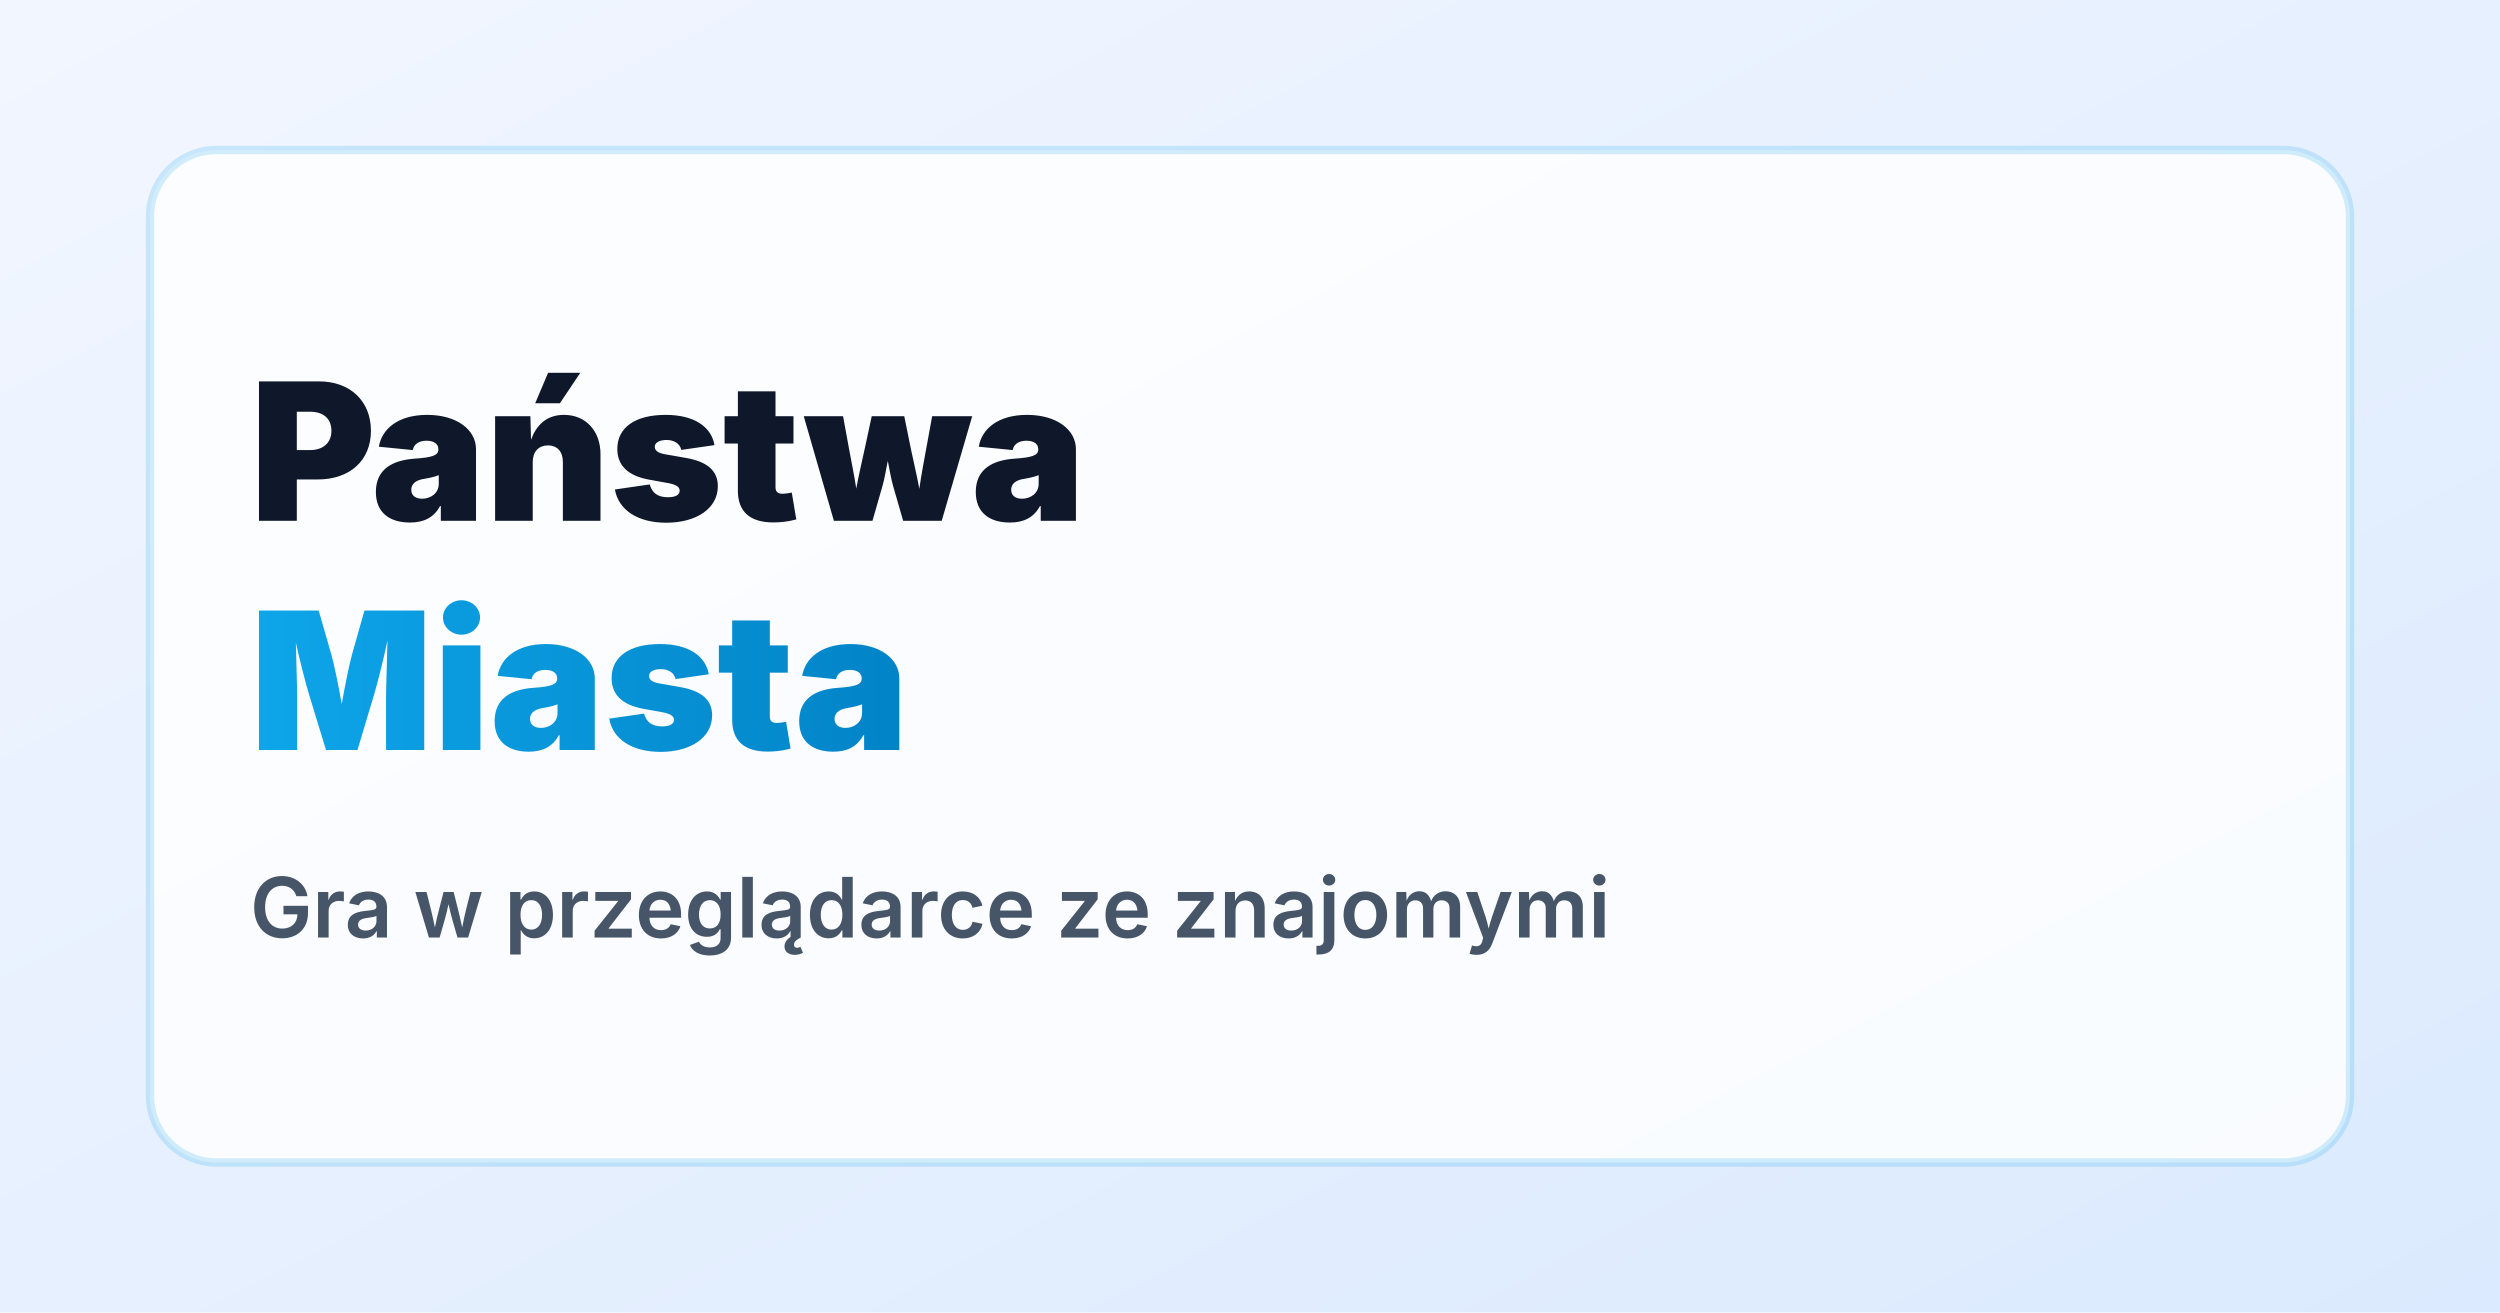
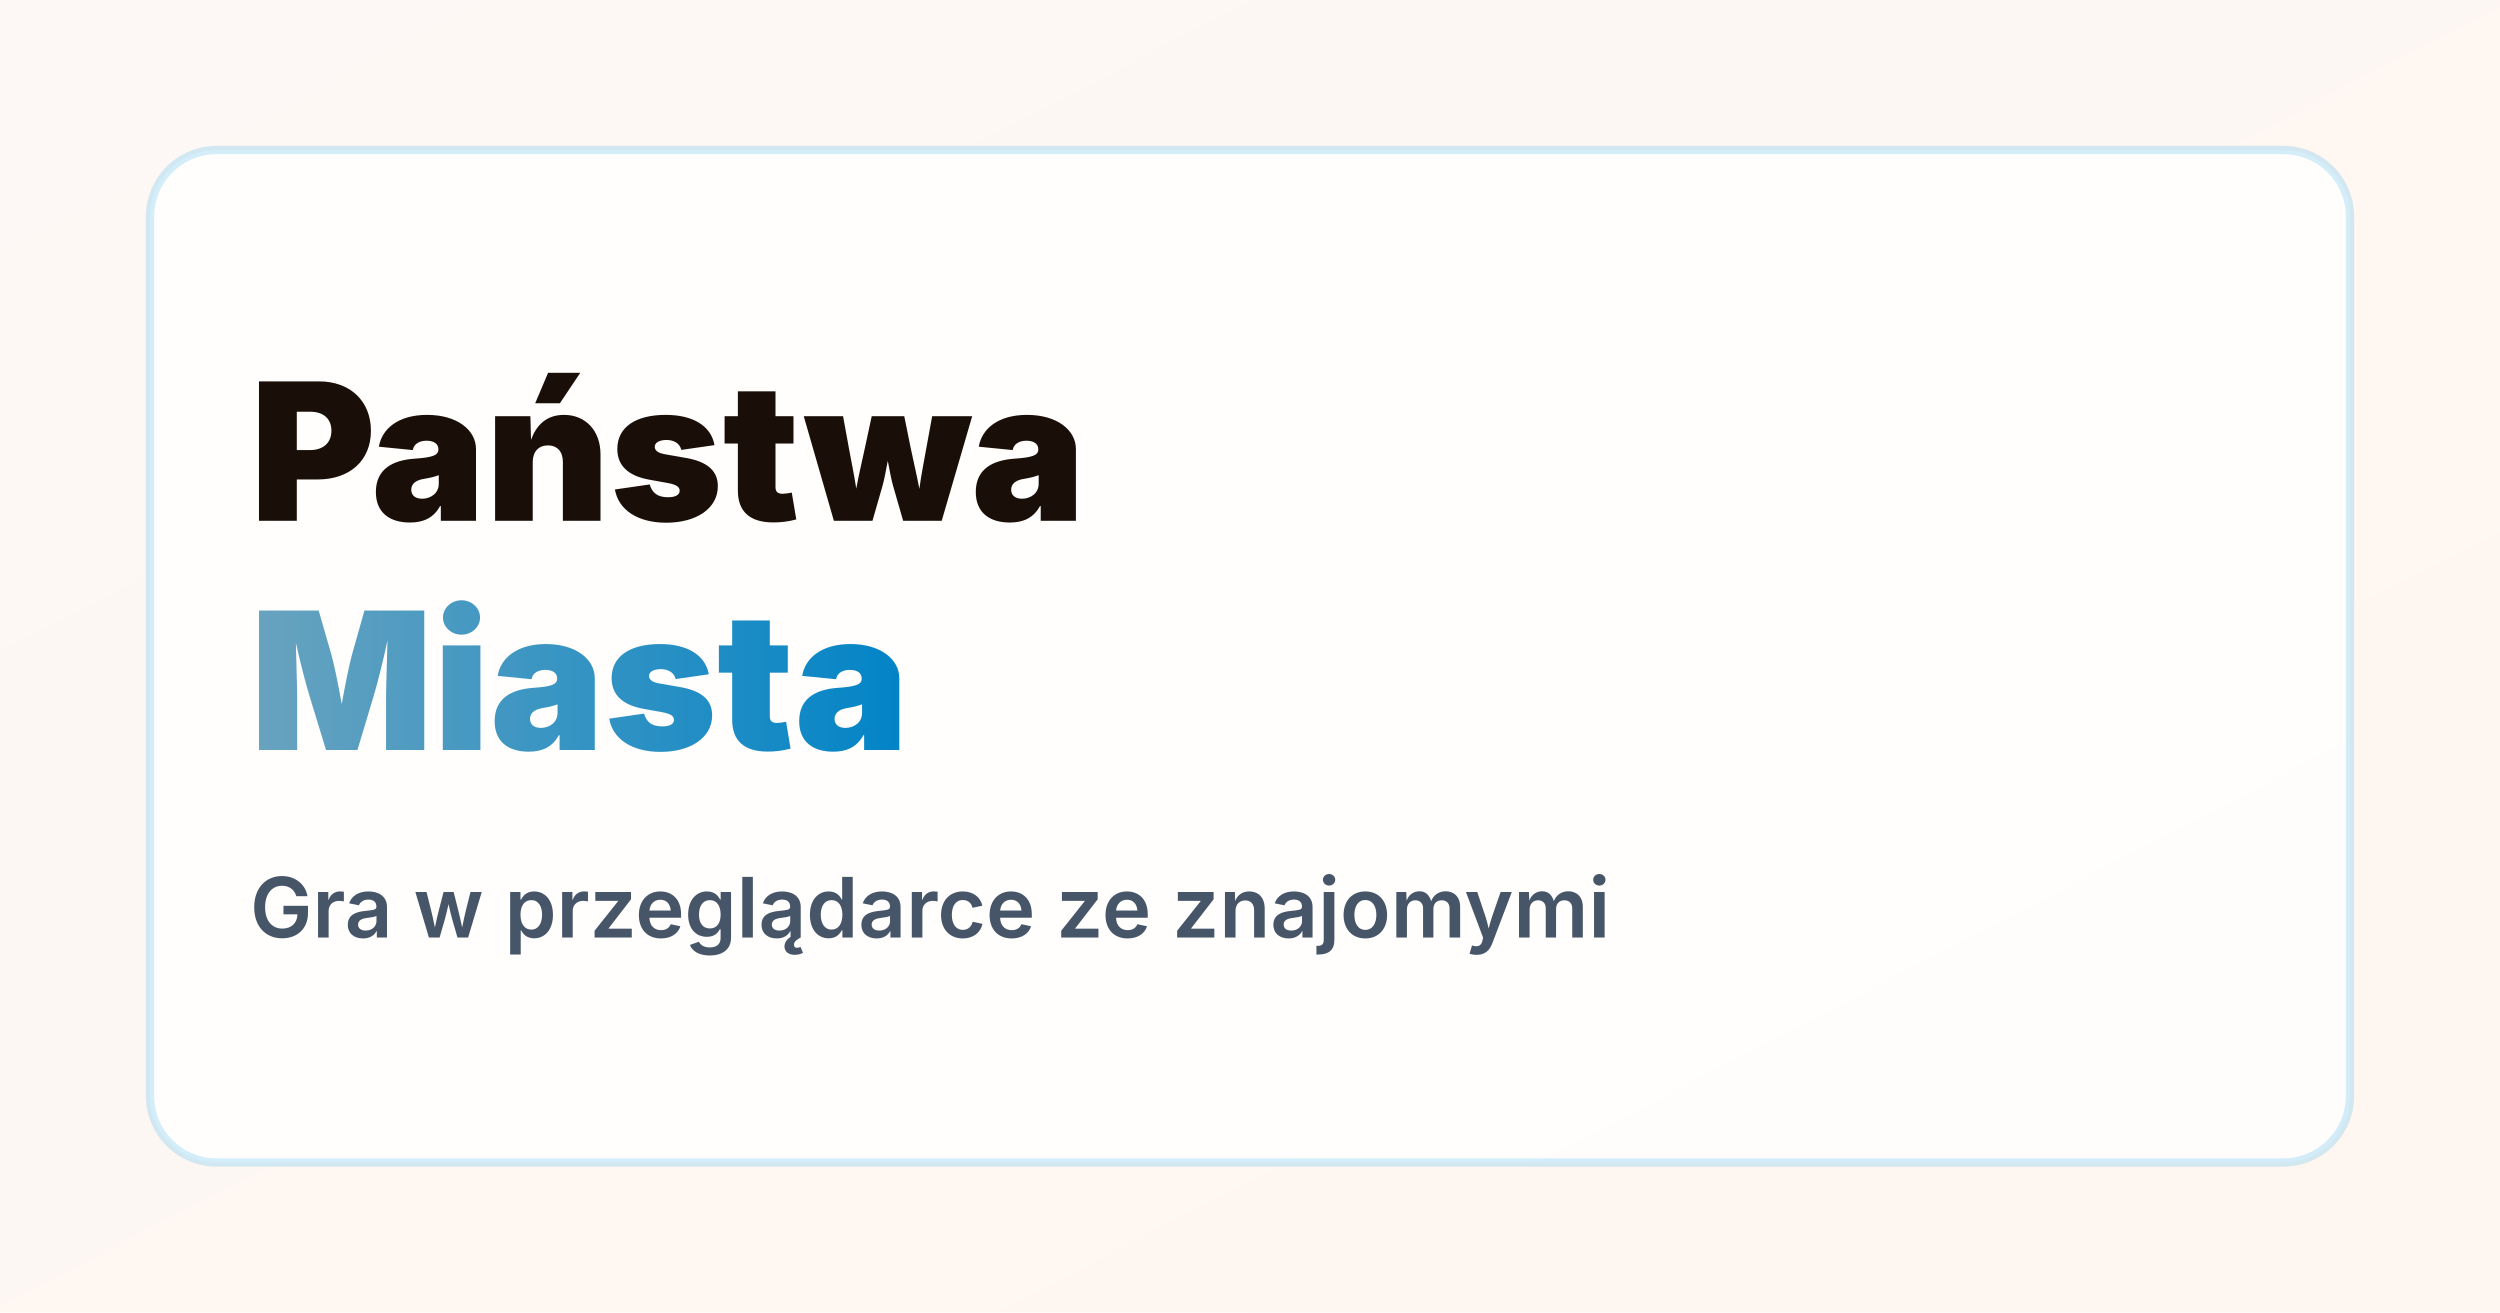
<svg xmlns="http://www.w3.org/2000/svg" viewBox="0 0 1200 630" role="img" aria-label="Państwa-Miasta online">
  <defs>
    <linearGradient id="bg" x1="0" y1="0" x2="1" y2="1">
-       <stop offset="0%" stop-color="#f2f6ff" />
-       <stop offset="100%" stop-color="#dbeafe" />
+       <stop offset="0%" stop-color="#fdf8f5" />
+       <stop offset="100%" stop-color="#fef6f0" />
    </linearGradient>
    <linearGradient id="accent" x1="0" y1="0" x2="1" y2="0">
-       <stop offset="0%" stop-color="#0ea5e9" />
+       <stop offset="0%" stop-color="#68A3BF" />
      <stop offset="100%" stop-color="#0284c7" />
    </linearGradient>
  </defs>
  <rect width="1200" height="630" fill="url(#bg)" />
  <rect x="72" y="72" width="1056" height="486" rx="32" fill="rgba(255,255,255,0.82)" stroke="rgba(14,165,233,0.18)" stroke-width="4" />
-   <text x="120" y="250" font-family="Outfit, Inter, system-ui, sans-serif" font-size="92" font-weight="900" fill="#0f172a">Państwa</text>
+   <text x="120" y="250" font-family="Outfit, Inter, system-ui, sans-serif" font-size="92" font-weight="900" fill="#1a0f08">Państwa</text>
  <text x="120" y="360" font-family="Outfit, Inter, system-ui, sans-serif" font-size="92" font-weight="900" fill="url(#accent)">Miasta</text>
  <text x="120" y="450" font-family="Inter, system-ui, sans-serif" font-size="40" font-weight="600" fill="#475569">Gra w przeglądarce ze znajomymi</text>
</svg>
